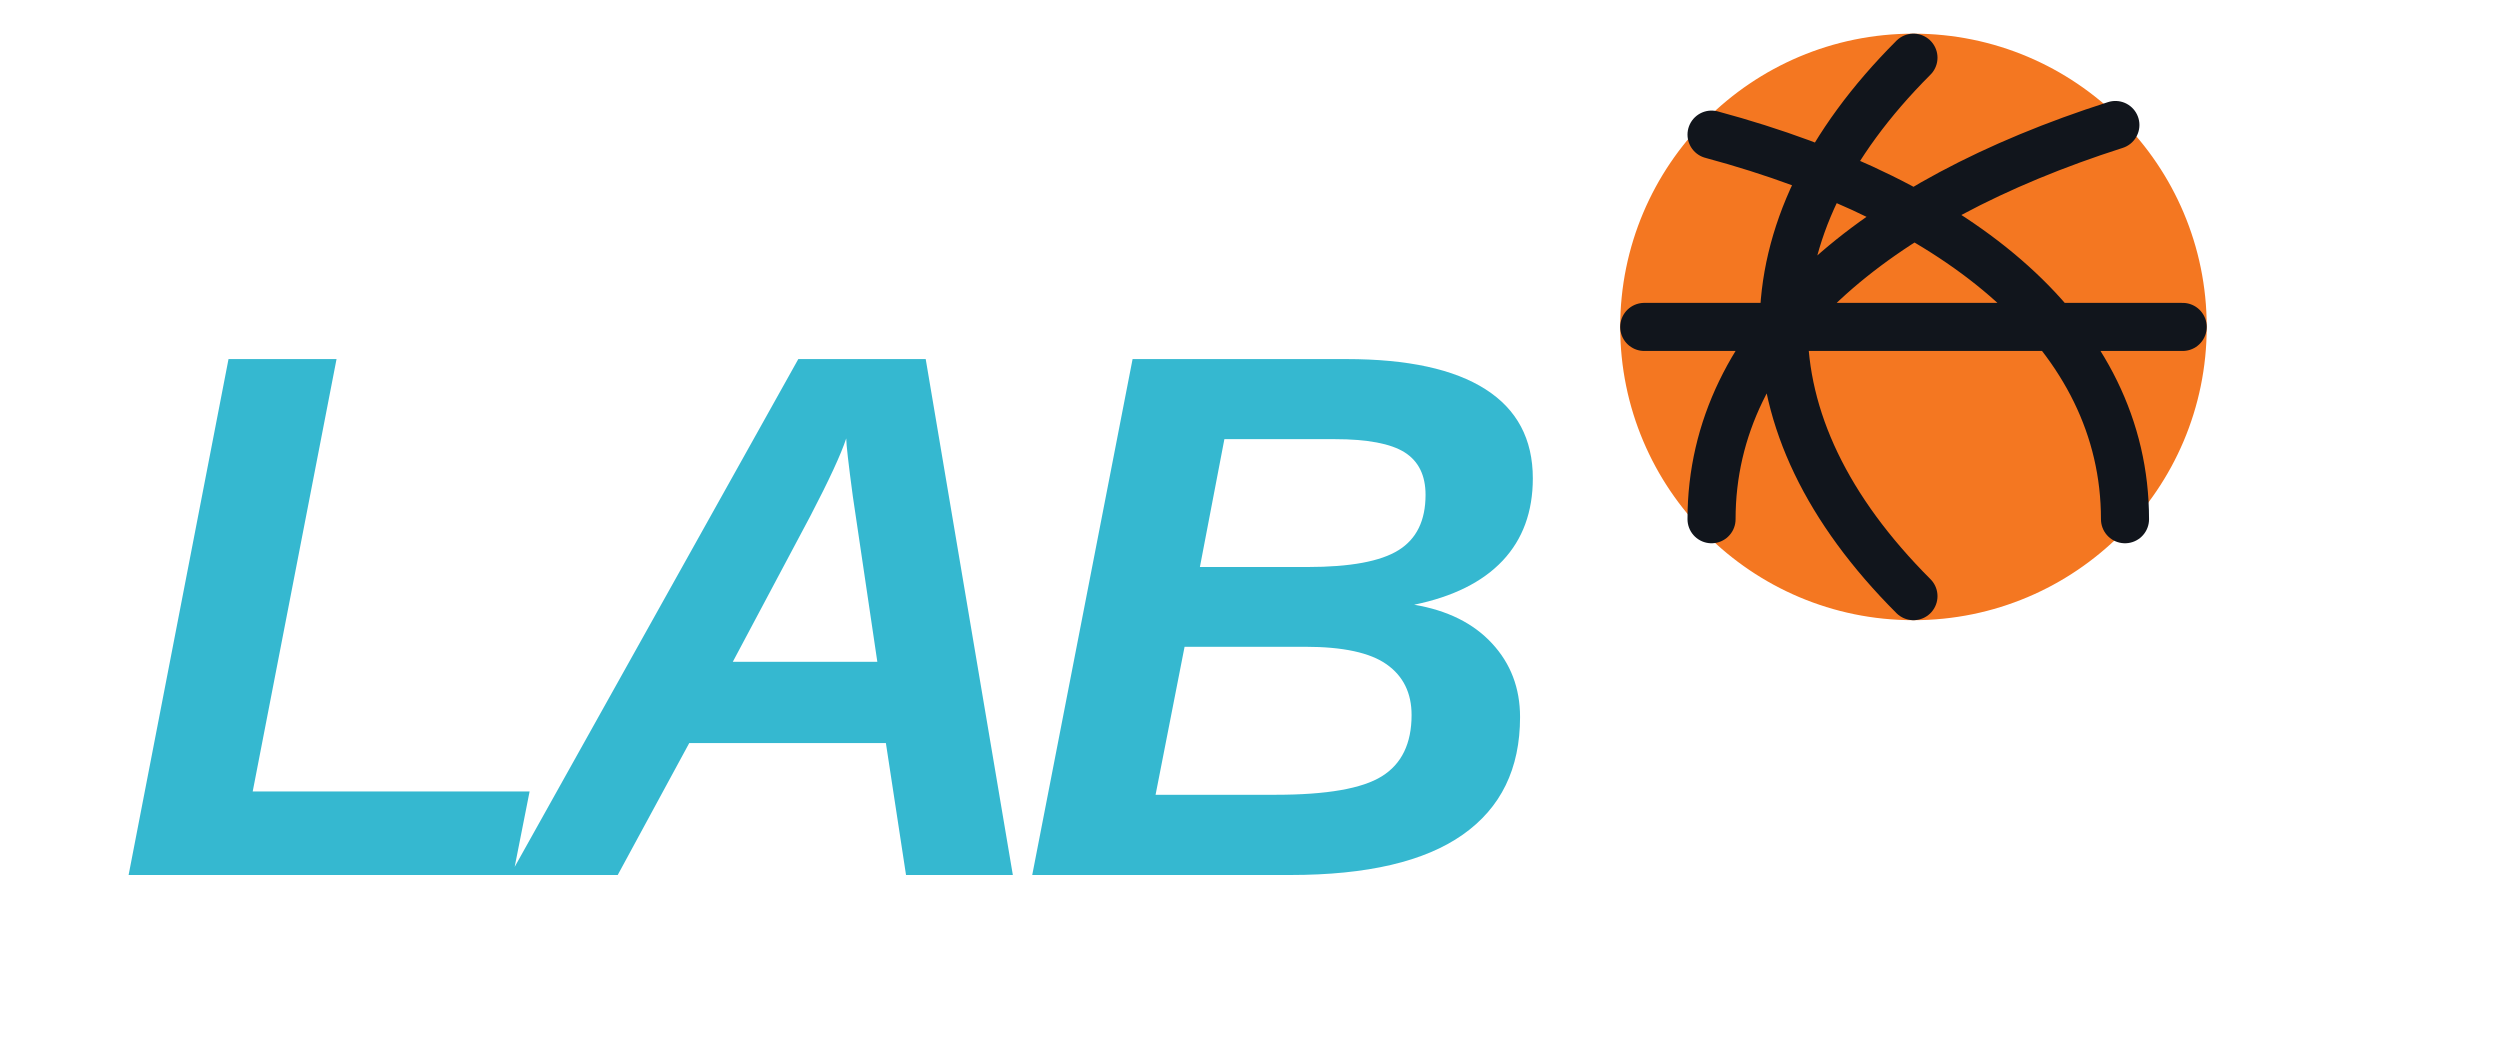
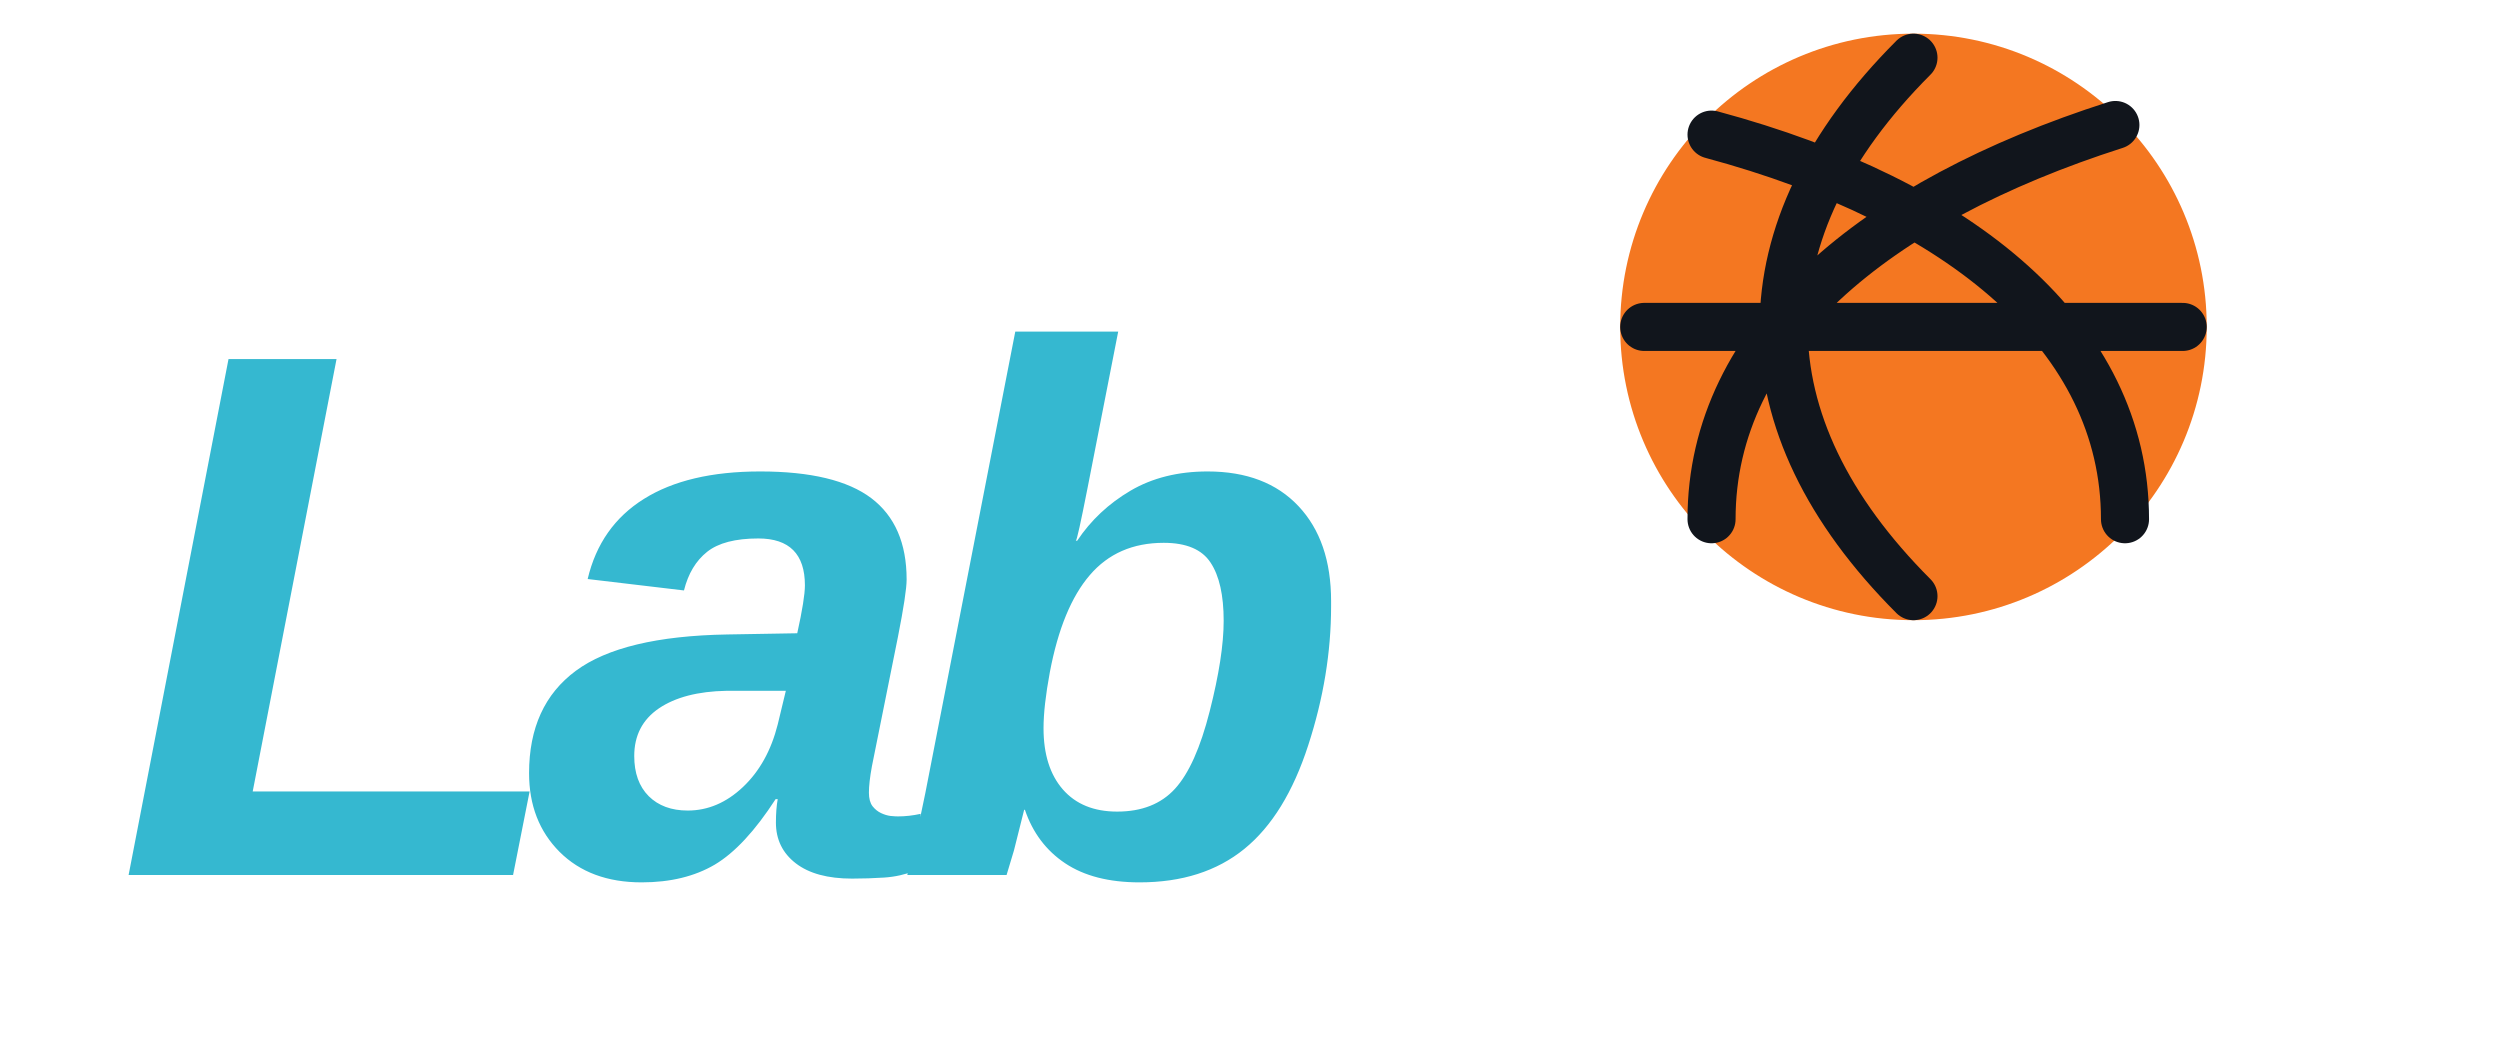
<svg xmlns="http://www.w3.org/2000/svg" viewBox="0 0 260 110">
  <g fill="none" stroke="#f47721" stroke-width="5" stroke-linecap="round">
    <circle cx="199" cy="34" r="28" fill="#f47721" />
    <path d="M171 34h56M199 6c-18 18-18 38 0 56M178 14c26 7 43 21 43 40M220 13c-25 8-42 22-42 41" stroke="#11151c" />
  </g>
-   <text x="12" y="91" fill="#35b8d0" font-family="Arial,sans-serif" font-size="78" font-weight="900" font-style="italic" letter-spacing="-5">LAB</text>
+   <text x="12" y="91" fill="#35b8d0" font-family="Arial,sans-serif" font-size="78" font-weight="900" font-style="italic" letter-spacing="-5">Lab</text>
</svg>
